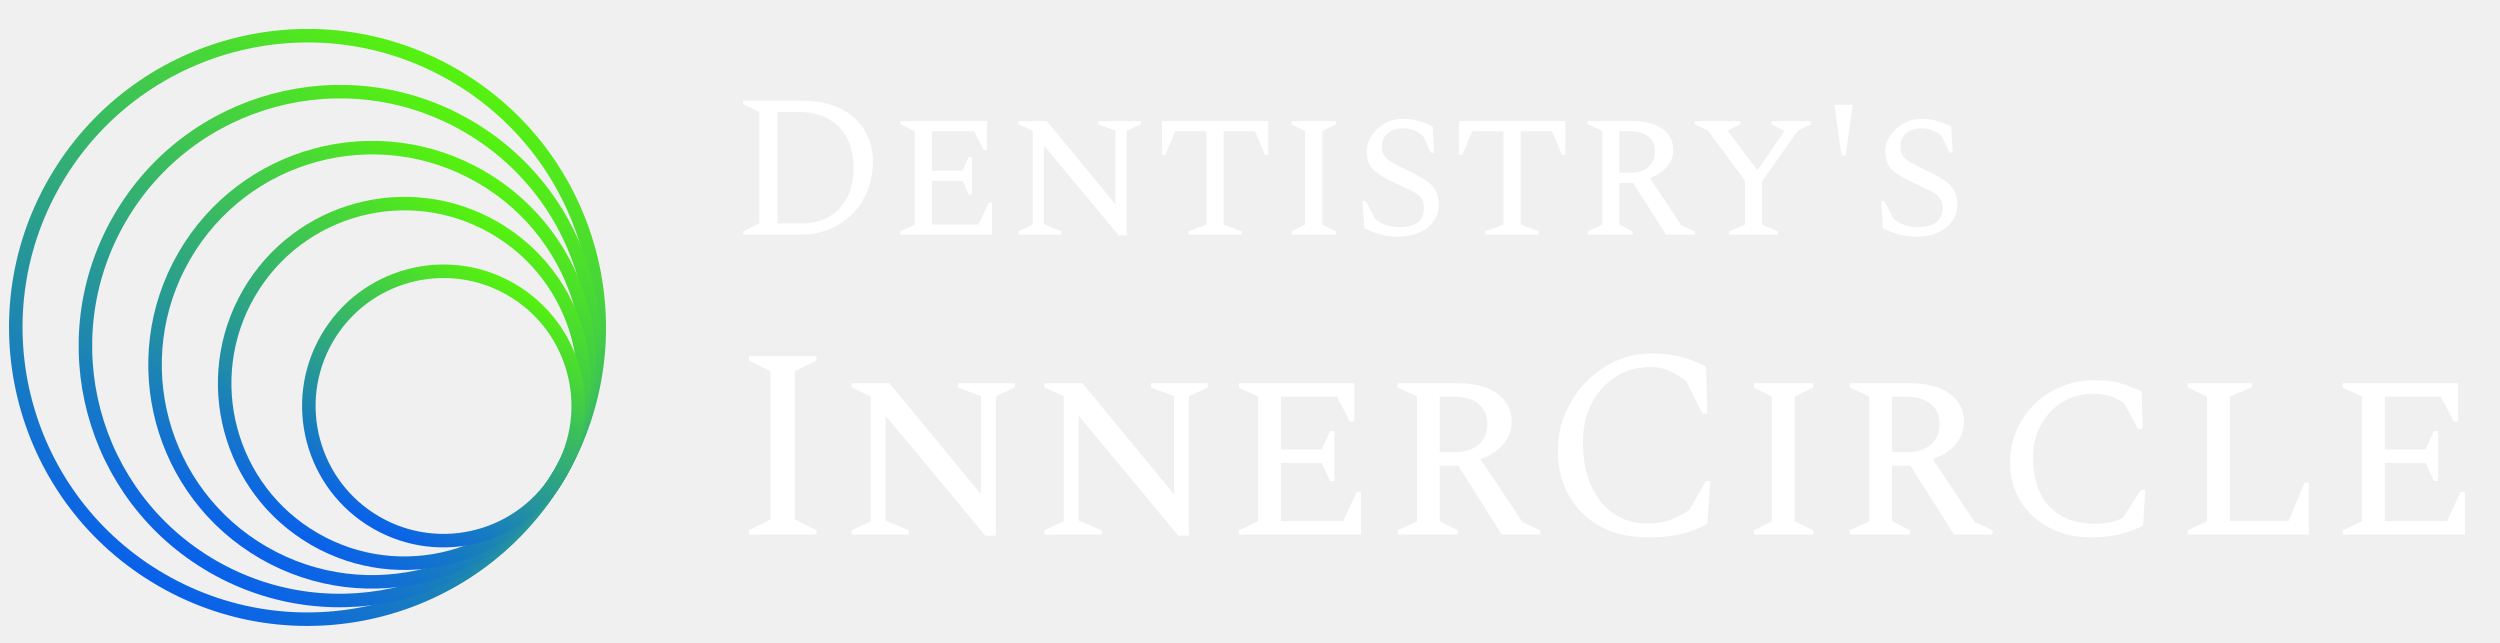
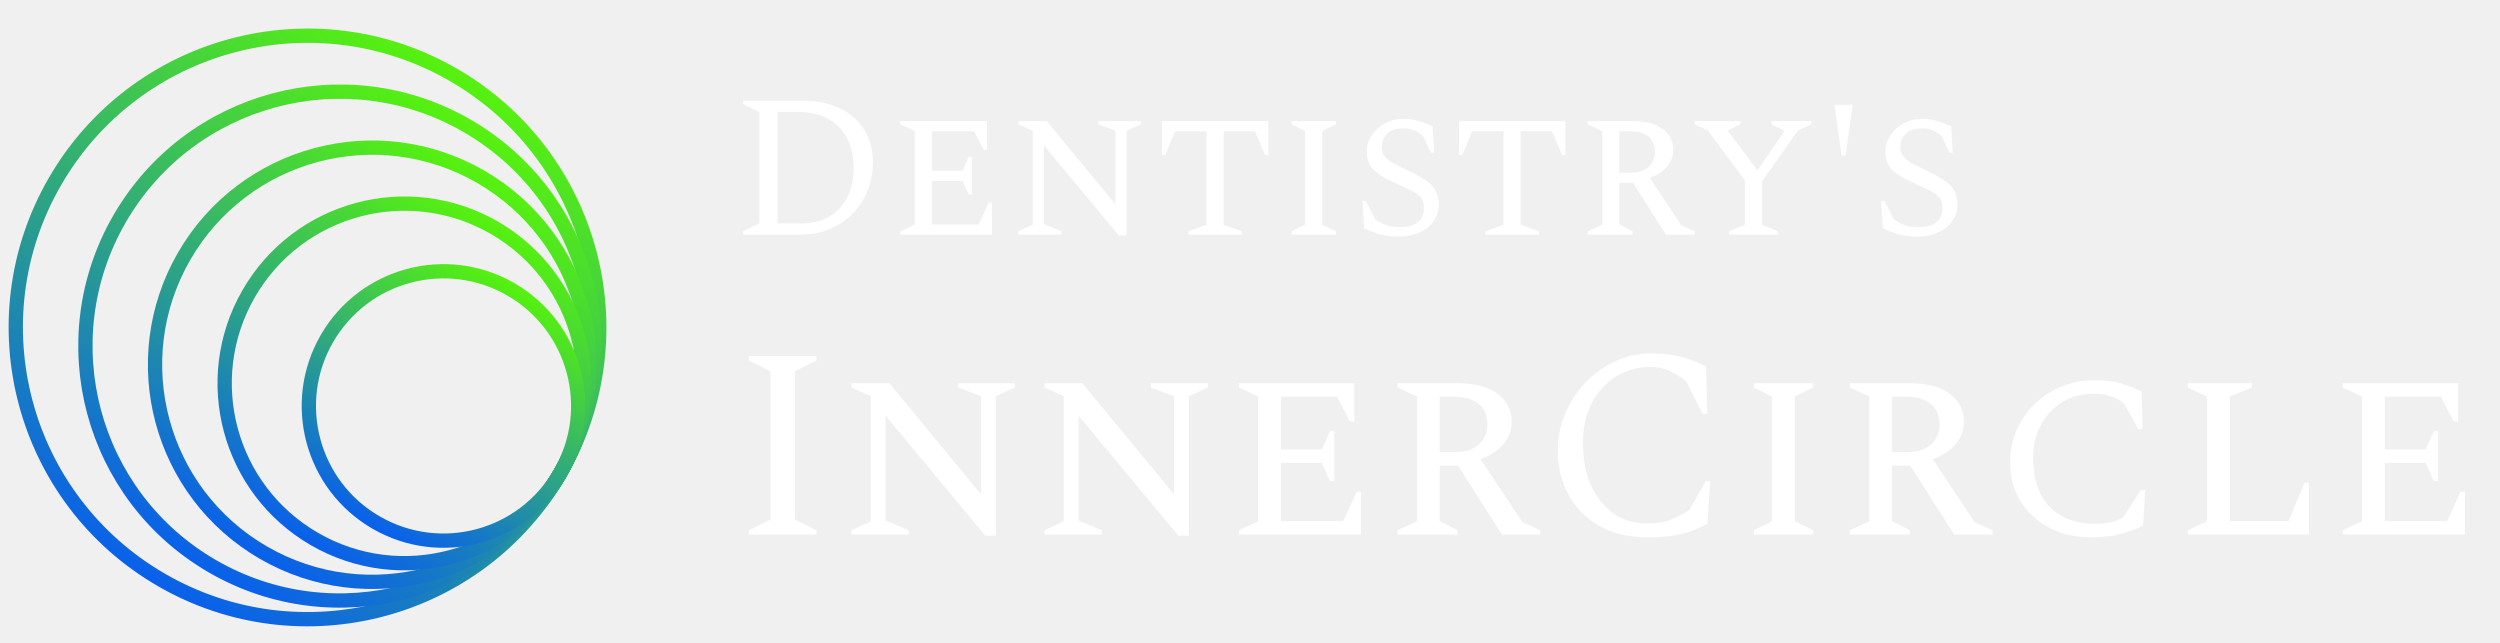
<svg xmlns="http://www.w3.org/2000/svg" width="175" height="45" viewBox="0 0 175 45" fill="none">
-   <circle cx="21.527" cy="22.921" r="20.419" transform="rotate(120 21.5269 22.9209)" stroke="url(#paint0_linear_8706_3490)" stroke-width="0.946" />
-   <circle cx="23.788" cy="24.227" r="17.807" transform="rotate(120 23.7885 24.2266)" stroke="url(#paint1_linear_8706_3490)" stroke-width="0.946" />
-   <circle cx="26.05" cy="25.532" r="15.196" transform="rotate(120 26.0502 25.5324)" stroke="url(#paint2_linear_8706_3490)" stroke-width="0.946" />
-   <circle cx="28.312" cy="26.838" r="12.584" transform="rotate(120 28.3118 26.8382)" stroke="url(#paint3_linear_8706_3490)" stroke-width="0.946" />
-   <circle cx="31.046" cy="28.417" r="9.427" transform="rotate(120 31.0464 28.4171)" stroke="url(#paint4_linear_8706_3490)" stroke-width="0.946" />
+   <circle cx="21.527" cy="22.921" r="20.419" transform="rotate(120 21.5269 22.9209)" stroke="url(#paint0_linear_8706_3490)" strokeWidth="0.946" />
+   <circle cx="23.788" cy="24.227" r="17.807" transform="rotate(120 23.7885 24.2266)" stroke="url(#paint1_linear_8706_3490)" strokeWidth="0.946" />
+   <circle cx="26.05" cy="25.532" r="15.196" transform="rotate(120 26.0502 25.5324)" stroke="url(#paint2_linear_8706_3490)" strokeWidth="0.946" />
+   <circle cx="28.312" cy="26.838" r="12.584" transform="rotate(120 28.3118 26.8382)" stroke="url(#paint3_linear_8706_3490)" strokeWidth="0.946" />
+   <circle cx="31.046" cy="28.417" r="9.427" transform="rotate(120 31.0464 28.4171)" stroke="url(#paint4_linear_8706_3490)" strokeWidth="0.946" />
  <path d="M52.019 16.421V16.194L53.155 15.626V7.848L52.019 7.28V7.053H56.178C57.219 7.053 58.108 7.238 58.846 7.607C59.584 7.976 60.143 8.482 60.521 9.126C60.909 9.769 61.103 10.498 61.103 11.311C61.103 12.049 60.975 12.731 60.72 13.355C60.474 13.98 60.124 14.519 59.67 14.973C59.215 15.428 58.681 15.782 58.066 16.038C57.46 16.293 56.798 16.421 56.079 16.421H52.019ZM55.852 7.834H54.432V15.64H56.065C56.822 15.64 57.474 15.484 58.023 15.172C58.581 14.85 59.007 14.401 59.301 13.824C59.603 13.237 59.755 12.546 59.755 11.751C59.755 10.966 59.603 10.28 59.301 9.693C58.998 9.097 58.553 8.638 57.966 8.316C57.389 7.995 56.684 7.834 55.852 7.834ZM63.025 16.421V16.194L64.033 15.726V9.168L63.025 8.7V8.473H69.085V10.488H68.858L68.177 9.182H65.239V11.95H67.382L67.808 10.985H68.035V13.611H67.808L67.382 12.66H65.239V15.711H68.504L69.213 14.178H69.44V16.421H63.025ZM71.284 16.421V16.194L72.292 15.726V9.154L71.284 8.7V8.473H73.271L78.083 14.306V9.154L76.877 8.7V8.473H79.857V8.7L78.864 9.154V16.478H78.31L73.073 10.176V15.683L74.293 16.194V16.421H71.284ZM83.188 16.421V16.194L84.451 15.726V9.182H82.265L81.569 10.843H81.342V8.473H88.78V10.843H88.553L87.843 9.182H85.657V15.726L86.935 16.194V16.421H83.188ZM90.416 16.421V16.194L91.352 15.726V9.168L90.416 8.7V8.473H93.524V8.7L92.559 9.168V15.726L93.524 16.194V16.421H90.416ZM97.915 16.563C97.414 16.563 96.978 16.511 96.609 16.407C96.25 16.303 95.881 16.161 95.502 15.981L95.374 14.065H95.602L96.269 15.342C96.543 15.55 96.822 15.697 97.106 15.782C97.4 15.858 97.698 15.896 98 15.896C98.54 15.896 98.951 15.787 99.235 15.569C99.528 15.342 99.675 15.002 99.675 14.547C99.675 14.207 99.585 13.947 99.406 13.767C99.226 13.578 98.961 13.407 98.611 13.256C98.27 13.095 97.849 12.896 97.347 12.66C96.751 12.376 96.321 12.087 96.056 11.794C95.8 11.501 95.673 11.094 95.673 10.573C95.673 10.176 95.791 9.807 96.027 9.466C96.264 9.126 96.572 8.851 96.95 8.643C97.338 8.425 97.764 8.316 98.227 8.316C98.615 8.316 98.975 8.369 99.306 8.473C99.637 8.567 99.964 8.69 100.286 8.842L100.385 10.687H100.158L99.618 9.523C99.391 9.334 99.174 9.197 98.966 9.111C98.757 9.026 98.516 8.984 98.242 8.984C97.769 8.984 97.395 9.102 97.12 9.338C96.855 9.575 96.723 9.887 96.723 10.275C96.723 10.531 96.784 10.744 96.907 10.914C97.031 11.084 97.22 11.245 97.475 11.396C97.74 11.538 98.081 11.709 98.497 11.908C99.037 12.163 99.467 12.399 99.789 12.617C100.11 12.825 100.342 13.062 100.484 13.327C100.636 13.592 100.711 13.928 100.711 14.335C100.711 14.77 100.588 15.158 100.342 15.498C100.106 15.83 99.775 16.09 99.349 16.279C98.932 16.468 98.454 16.563 97.915 16.563ZM103.979 16.421V16.194L105.242 15.726V9.182H103.056L102.361 10.843H102.134V8.473H109.571V10.843H109.344L108.634 9.182H106.449V15.726L107.726 16.194V16.421H103.979ZM111.136 16.421V16.194L112.158 15.726V9.168L111.136 8.7V8.473H114.287C115.167 8.473 115.858 8.652 116.359 9.012C116.87 9.372 117.126 9.864 117.126 10.488C117.126 10.952 116.979 11.349 116.686 11.68C116.402 12.012 116.004 12.272 115.493 12.461L117.693 15.768L118.63 16.194V16.421H116.615L114.315 12.802H113.35V15.711L114.287 16.194V16.421H111.136ZM114.088 9.182H113.35V12.092H114.159C114.67 12.092 115.077 11.964 115.38 11.709C115.692 11.444 115.848 11.084 115.848 10.63C115.848 10.148 115.692 9.788 115.38 9.551C115.077 9.305 114.647 9.182 114.088 9.182ZM121.038 16.421V16.194L122.145 15.726V12.631L119.547 9.126L118.625 8.7V8.473H121.818V8.7L120.967 9.126V9.182L123.025 11.922L124.898 9.197V9.154L124.004 8.7V8.473H126.786V8.7L125.849 9.14L123.351 12.688V15.726L124.458 16.194V16.421H121.038ZM128.908 10.886L128.412 7.337H129.689L129.192 10.886H128.908ZM134.217 16.563C133.715 16.563 133.28 16.511 132.911 16.407C132.551 16.303 132.182 16.161 131.804 15.981L131.676 14.065H131.903L132.57 15.342C132.845 15.55 133.124 15.697 133.408 15.782C133.701 15.858 133.999 15.896 134.302 15.896C134.841 15.896 135.253 15.787 135.537 15.569C135.83 15.342 135.977 15.002 135.977 14.547C135.977 14.207 135.887 13.947 135.707 13.767C135.527 13.578 135.262 13.407 134.912 13.256C134.572 13.095 134.151 12.896 133.649 12.66C133.053 12.376 132.622 12.087 132.357 11.794C132.102 11.501 131.974 11.094 131.974 10.573C131.974 10.176 132.093 9.807 132.329 9.466C132.566 9.126 132.873 8.851 133.252 8.643C133.64 8.425 134.065 8.316 134.529 8.316C134.917 8.316 135.277 8.369 135.608 8.473C135.939 8.567 136.265 8.69 136.587 8.842L136.687 10.687H136.459L135.92 9.523C135.693 9.334 135.475 9.197 135.267 9.111C135.059 9.026 134.818 8.984 134.543 8.984C134.07 8.984 133.696 9.102 133.422 9.338C133.157 9.575 133.025 9.887 133.025 10.275C133.025 10.531 133.086 10.744 133.209 10.914C133.332 11.084 133.521 11.245 133.777 11.396C134.042 11.538 134.382 11.709 134.799 11.908C135.338 12.163 135.769 12.399 136.09 12.617C136.412 12.825 136.644 13.062 136.786 13.327C136.937 13.592 137.013 13.928 137.013 14.335C137.013 14.77 136.89 15.158 136.644 15.498C136.407 15.83 136.076 16.09 135.65 16.279C135.234 16.468 134.756 16.563 134.217 16.563Z" fill="white" />
  <path d="M52.422 37.421V37.118L53.935 36.361V25.991L52.422 25.233V24.931H57.153V25.233L55.639 25.991V36.361L57.153 37.118V37.421H52.422ZM59.606 37.421V37.118L60.95 36.494V27.732L59.606 27.126V26.823H62.256L68.671 34.601V27.732L67.063 27.126V26.823H71.037V27.126L69.712 27.732V37.497H68.974L61.991 29.094V36.437L63.618 37.118V37.421H59.606ZM73.116 37.421V37.118L74.46 36.494V27.732L73.116 27.126V26.823H75.766L82.181 34.601V27.732L80.572 27.126V26.823H84.546V27.126L83.222 27.732V37.497H82.484L75.501 29.094V36.437L77.128 37.118V37.421H73.116ZM86.72 37.421V37.118L88.064 36.494V27.75L86.72 27.126V26.823H94.801V29.511H94.498L93.59 27.769H89.673V31.46H92.53L93.098 30.173H93.401V33.674H93.098L92.53 32.406H89.673V36.475H94.025L94.972 34.431H95.274V37.421H86.72ZM97.828 37.421V37.118L99.19 36.494V27.75L97.828 27.126V26.823H102.029C103.202 26.823 104.123 27.063 104.792 27.542C105.473 28.022 105.814 28.678 105.814 29.511C105.814 30.129 105.618 30.659 105.227 31.1C104.849 31.542 104.319 31.889 103.637 32.141L106.571 36.55L107.82 37.118V37.421H105.132L102.067 32.595H100.78V36.475L102.029 37.118V37.421H97.828ZM101.764 27.769H100.78V31.649H101.859C102.54 31.649 103.082 31.479 103.486 31.138C103.902 30.785 104.111 30.305 104.111 29.7C104.111 29.056 103.902 28.577 103.486 28.262C103.082 27.933 102.508 27.769 101.764 27.769ZM115.293 37.61C114.006 37.61 112.896 37.345 111.962 36.815C111.029 36.285 110.309 35.566 109.805 34.658C109.3 33.737 109.048 32.69 109.048 31.517C109.048 30.621 109.218 29.769 109.559 28.962C109.912 28.142 110.385 27.416 110.978 26.785C111.584 26.154 112.278 25.656 113.06 25.29C113.855 24.924 114.694 24.741 115.577 24.741C116.208 24.741 116.744 24.786 117.185 24.874C117.627 24.95 118.018 25.057 118.359 25.196C118.712 25.322 119.065 25.473 119.419 25.65L119.513 28.962H119.173L118.018 26.653C117.539 26.312 117.116 26.066 116.75 25.915C116.397 25.763 115.993 25.688 115.539 25.688C114.631 25.688 113.817 25.915 113.098 26.369C112.391 26.823 111.83 27.448 111.413 28.242C111.01 29.025 110.808 29.927 110.808 30.949C110.808 32.147 111.003 33.176 111.395 34.033C111.798 34.879 112.334 35.529 113.003 35.983C113.684 36.424 114.435 36.645 115.255 36.645C115.949 36.645 116.529 36.55 116.996 36.361C117.476 36.159 117.898 35.939 118.264 35.699L119.4 33.674H119.721L119.513 36.683C119.147 36.872 118.769 37.036 118.378 37.175C117.999 37.314 117.564 37.421 117.072 37.497C116.58 37.572 115.987 37.61 115.293 37.61ZM122.779 37.421V37.118L124.028 36.494V27.75L122.779 27.126V26.823H126.924V27.126L125.637 27.75V36.494L126.924 37.118V37.421H122.779ZM129.486 37.421V37.118L130.848 36.494V27.75L129.486 27.126V26.823H133.687C134.86 26.823 135.781 27.063 136.45 27.542C137.131 28.022 137.472 28.678 137.472 29.511C137.472 30.129 137.276 30.659 136.885 31.1C136.507 31.542 135.977 31.889 135.296 32.141L138.229 36.55L139.478 37.118V37.421H136.791L133.725 32.595H132.438V36.475L133.687 37.118V37.421H129.486ZM133.422 27.769H132.438V31.649H133.517C134.198 31.649 134.741 31.479 135.144 31.138C135.561 30.785 135.769 30.305 135.769 29.7C135.769 29.056 135.561 28.577 135.144 28.262C134.741 27.933 134.167 27.769 133.422 27.769ZM146.327 37.61C145.242 37.61 144.277 37.383 143.431 36.929C142.586 36.475 141.917 35.857 141.425 35.074C140.946 34.279 140.706 33.384 140.706 32.387C140.706 31.554 140.864 30.785 141.179 30.078C141.495 29.372 141.924 28.76 142.466 28.242C143.009 27.725 143.633 27.328 144.34 27.05C145.046 26.76 145.797 26.615 146.592 26.615C147.412 26.615 148.055 26.697 148.522 26.861C149.001 27.012 149.468 27.195 149.922 27.41L149.979 30.04H149.676L148.692 28.242C148.352 27.99 148.011 27.814 147.67 27.713C147.33 27.612 146.958 27.561 146.554 27.561C145.734 27.561 145.002 27.757 144.359 28.148C143.728 28.539 143.229 29.075 142.864 29.756C142.498 30.425 142.315 31.176 142.315 32.008C142.315 33.51 142.7 34.664 143.469 35.472C144.251 36.267 145.292 36.664 146.592 36.664C147.008 36.664 147.374 36.633 147.689 36.569C148.005 36.506 148.308 36.399 148.598 36.248L149.866 34.298H150.168L150.017 36.797C149.55 37.036 149.027 37.232 148.446 37.383C147.879 37.535 147.172 37.61 146.327 37.61ZM153.142 37.421V37.118L154.485 36.494V27.75L153.142 27.126V26.823H157.627V27.126L156.094 27.75V36.475H160.201L161.317 33.788H161.62V37.421H153.142ZM163.99 37.421V37.118L165.334 36.494V27.75L163.99 27.126V26.823H172.071V29.511H171.768L170.86 27.769H166.942V31.46H169.8L170.368 30.173H170.671V33.674H170.368L169.8 32.406H166.942V36.475H171.295L172.241 34.431H172.544V37.421H163.99Z" fill="white" />
  <defs>
    <linearGradient id="paint0_linear_8706_3490" x1="0.635" y1="22.921" x2="42.419" y2="22.921" gradientUnits="userSpaceOnUse">
      <stop stop-color="#56F20E" />
      <stop offset="1" stop-color="#0960EB" />
    </linearGradient>
    <linearGradient id="paint1_linear_8706_3490" x1="5.508" y1="24.227" x2="42.069" y2="24.227" gradientUnits="userSpaceOnUse">
      <stop stop-color="#56F20E" />
      <stop offset="1" stop-color="#0960EB" />
    </linearGradient>
    <linearGradient id="paint2_linear_8706_3490" x1="10.381" y1="25.532" x2="41.719" y2="25.532" gradientUnits="userSpaceOnUse">
      <stop stop-color="#56F20E" />
      <stop offset="1" stop-color="#0960EB" />
    </linearGradient>
    <linearGradient id="paint3_linear_8706_3490" x1="15.254" y1="26.838" x2="41.369" y2="26.838" gradientUnits="userSpaceOnUse">
      <stop stop-color="#56F20E" />
      <stop offset="1" stop-color="#0960EB" />
    </linearGradient>
    <linearGradient id="paint4_linear_8706_3490" x1="21.146" y1="28.417" x2="40.946" y2="28.417" gradientUnits="userSpaceOnUse">
      <stop stop-color="#56F20E" />
      <stop offset="1" stop-color="#0960EB" />
    </linearGradient>
  </defs>
</svg>
